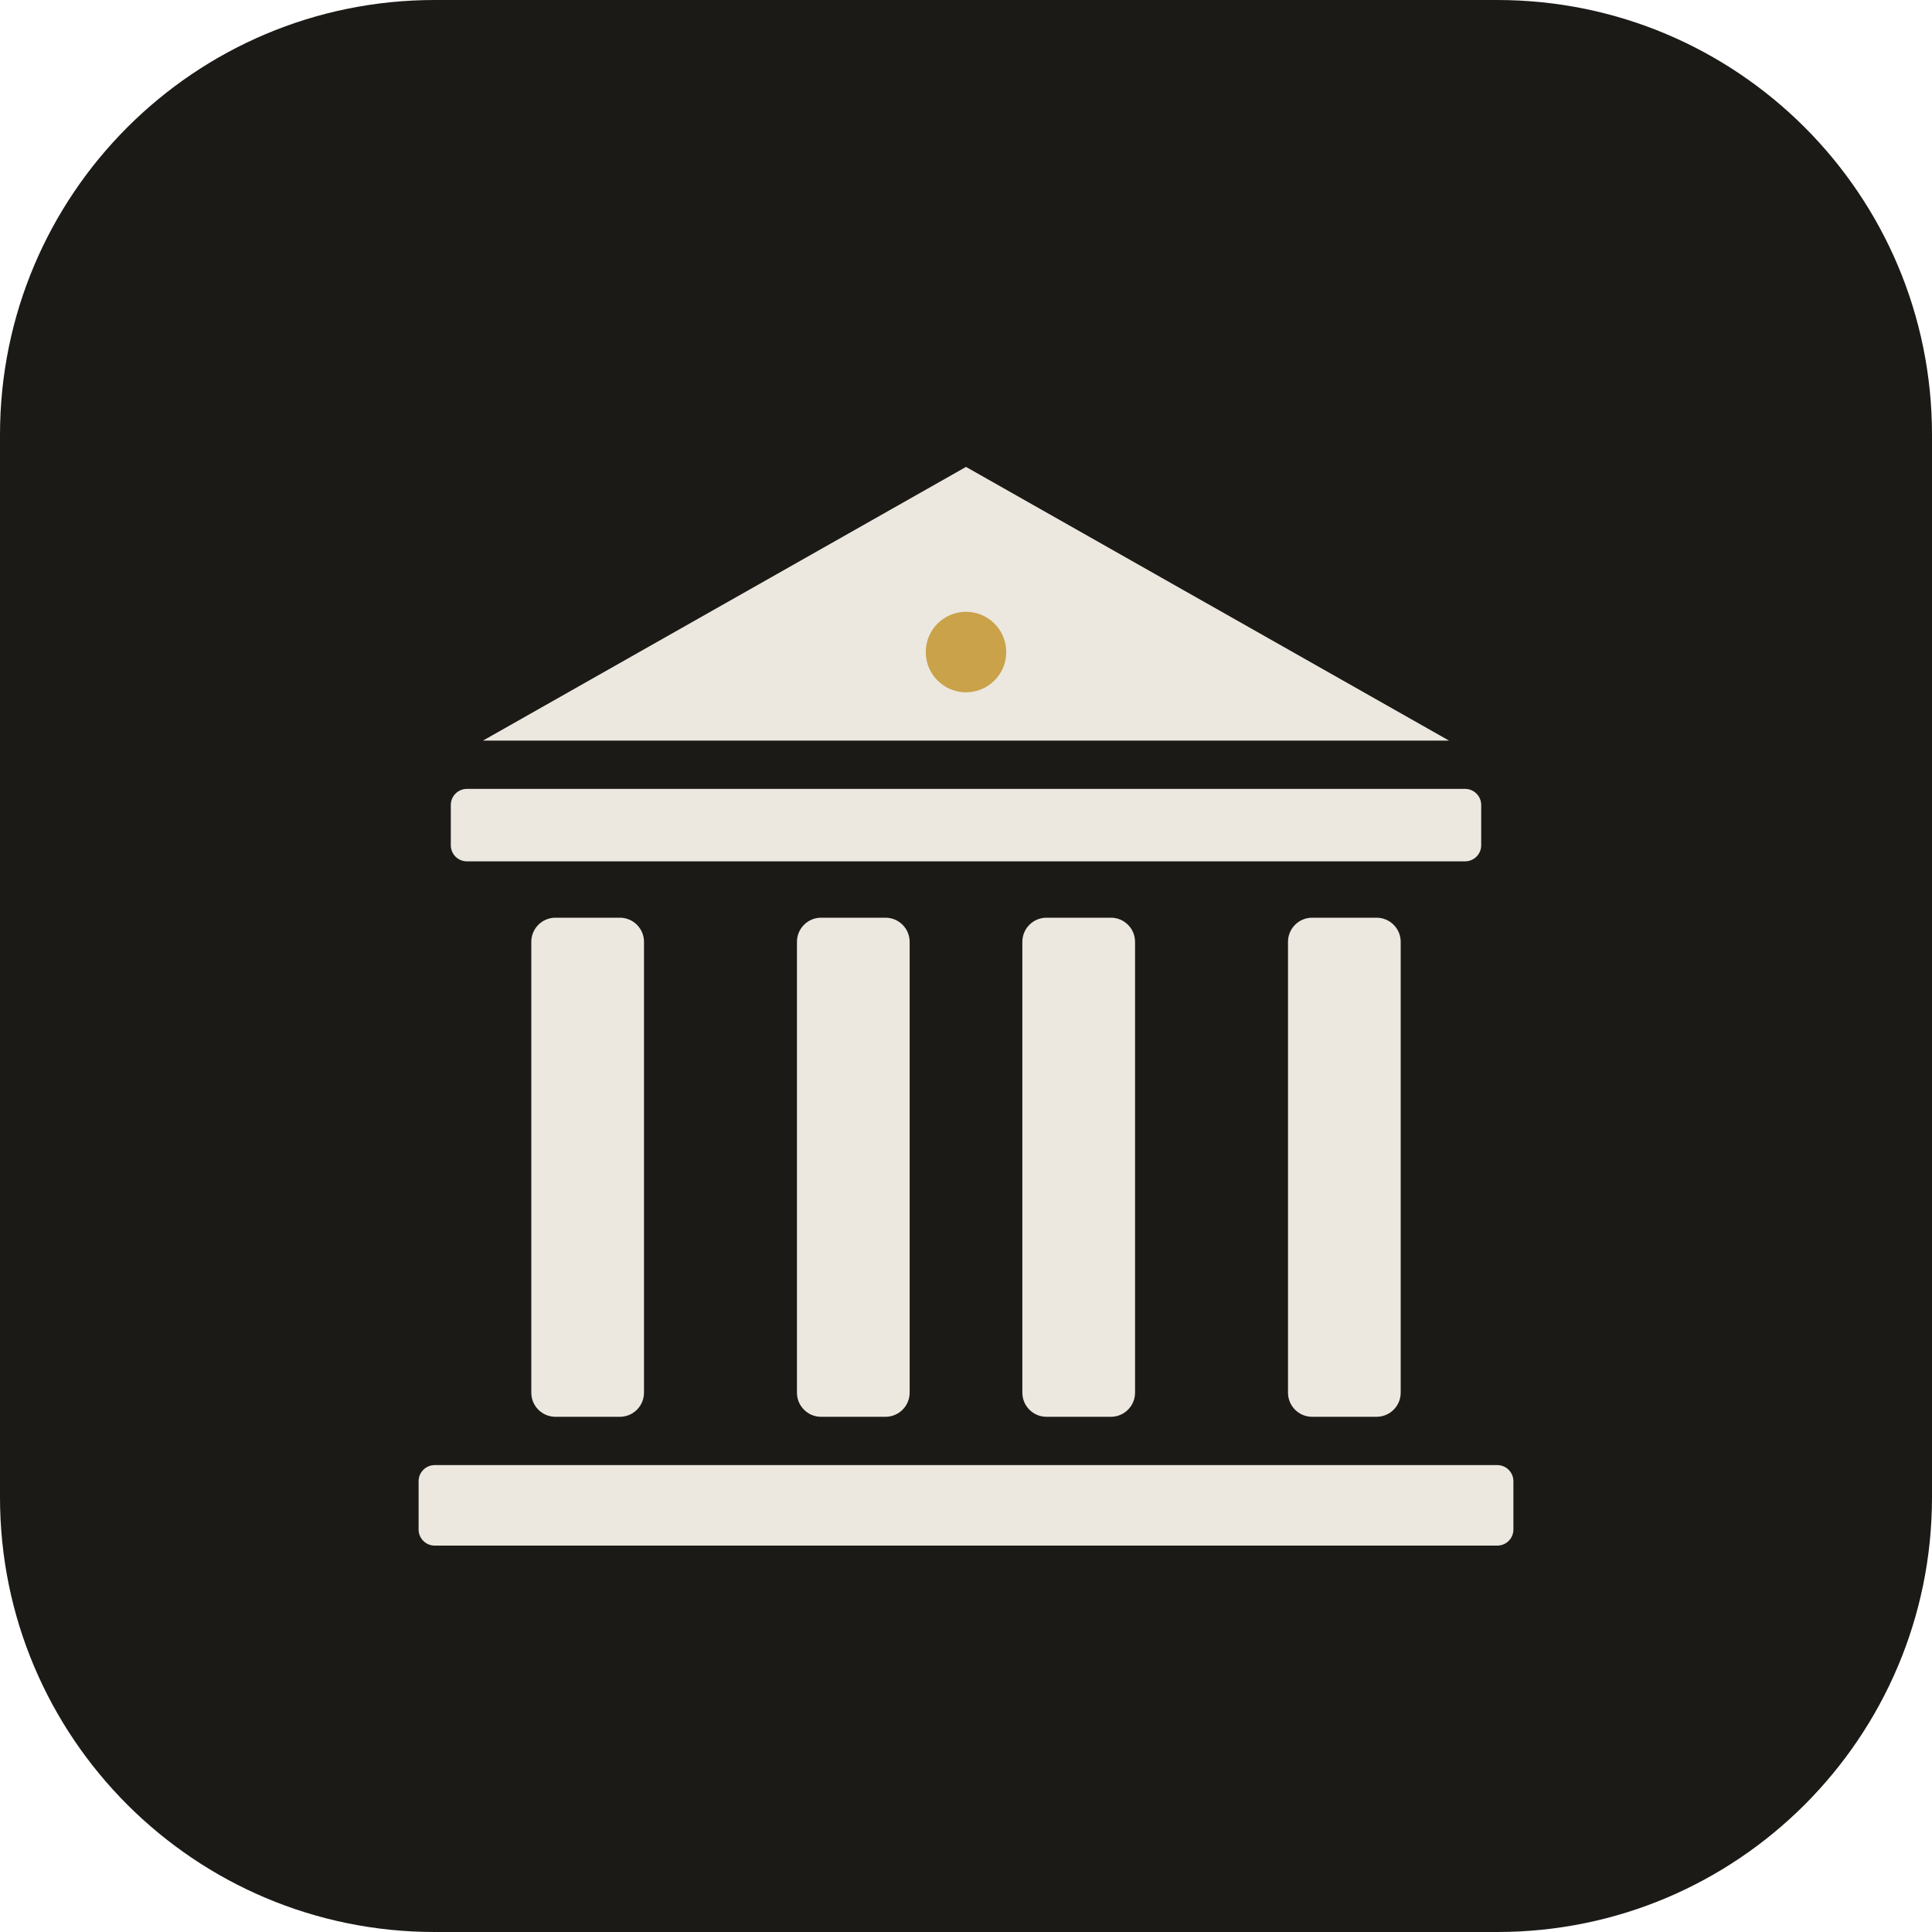
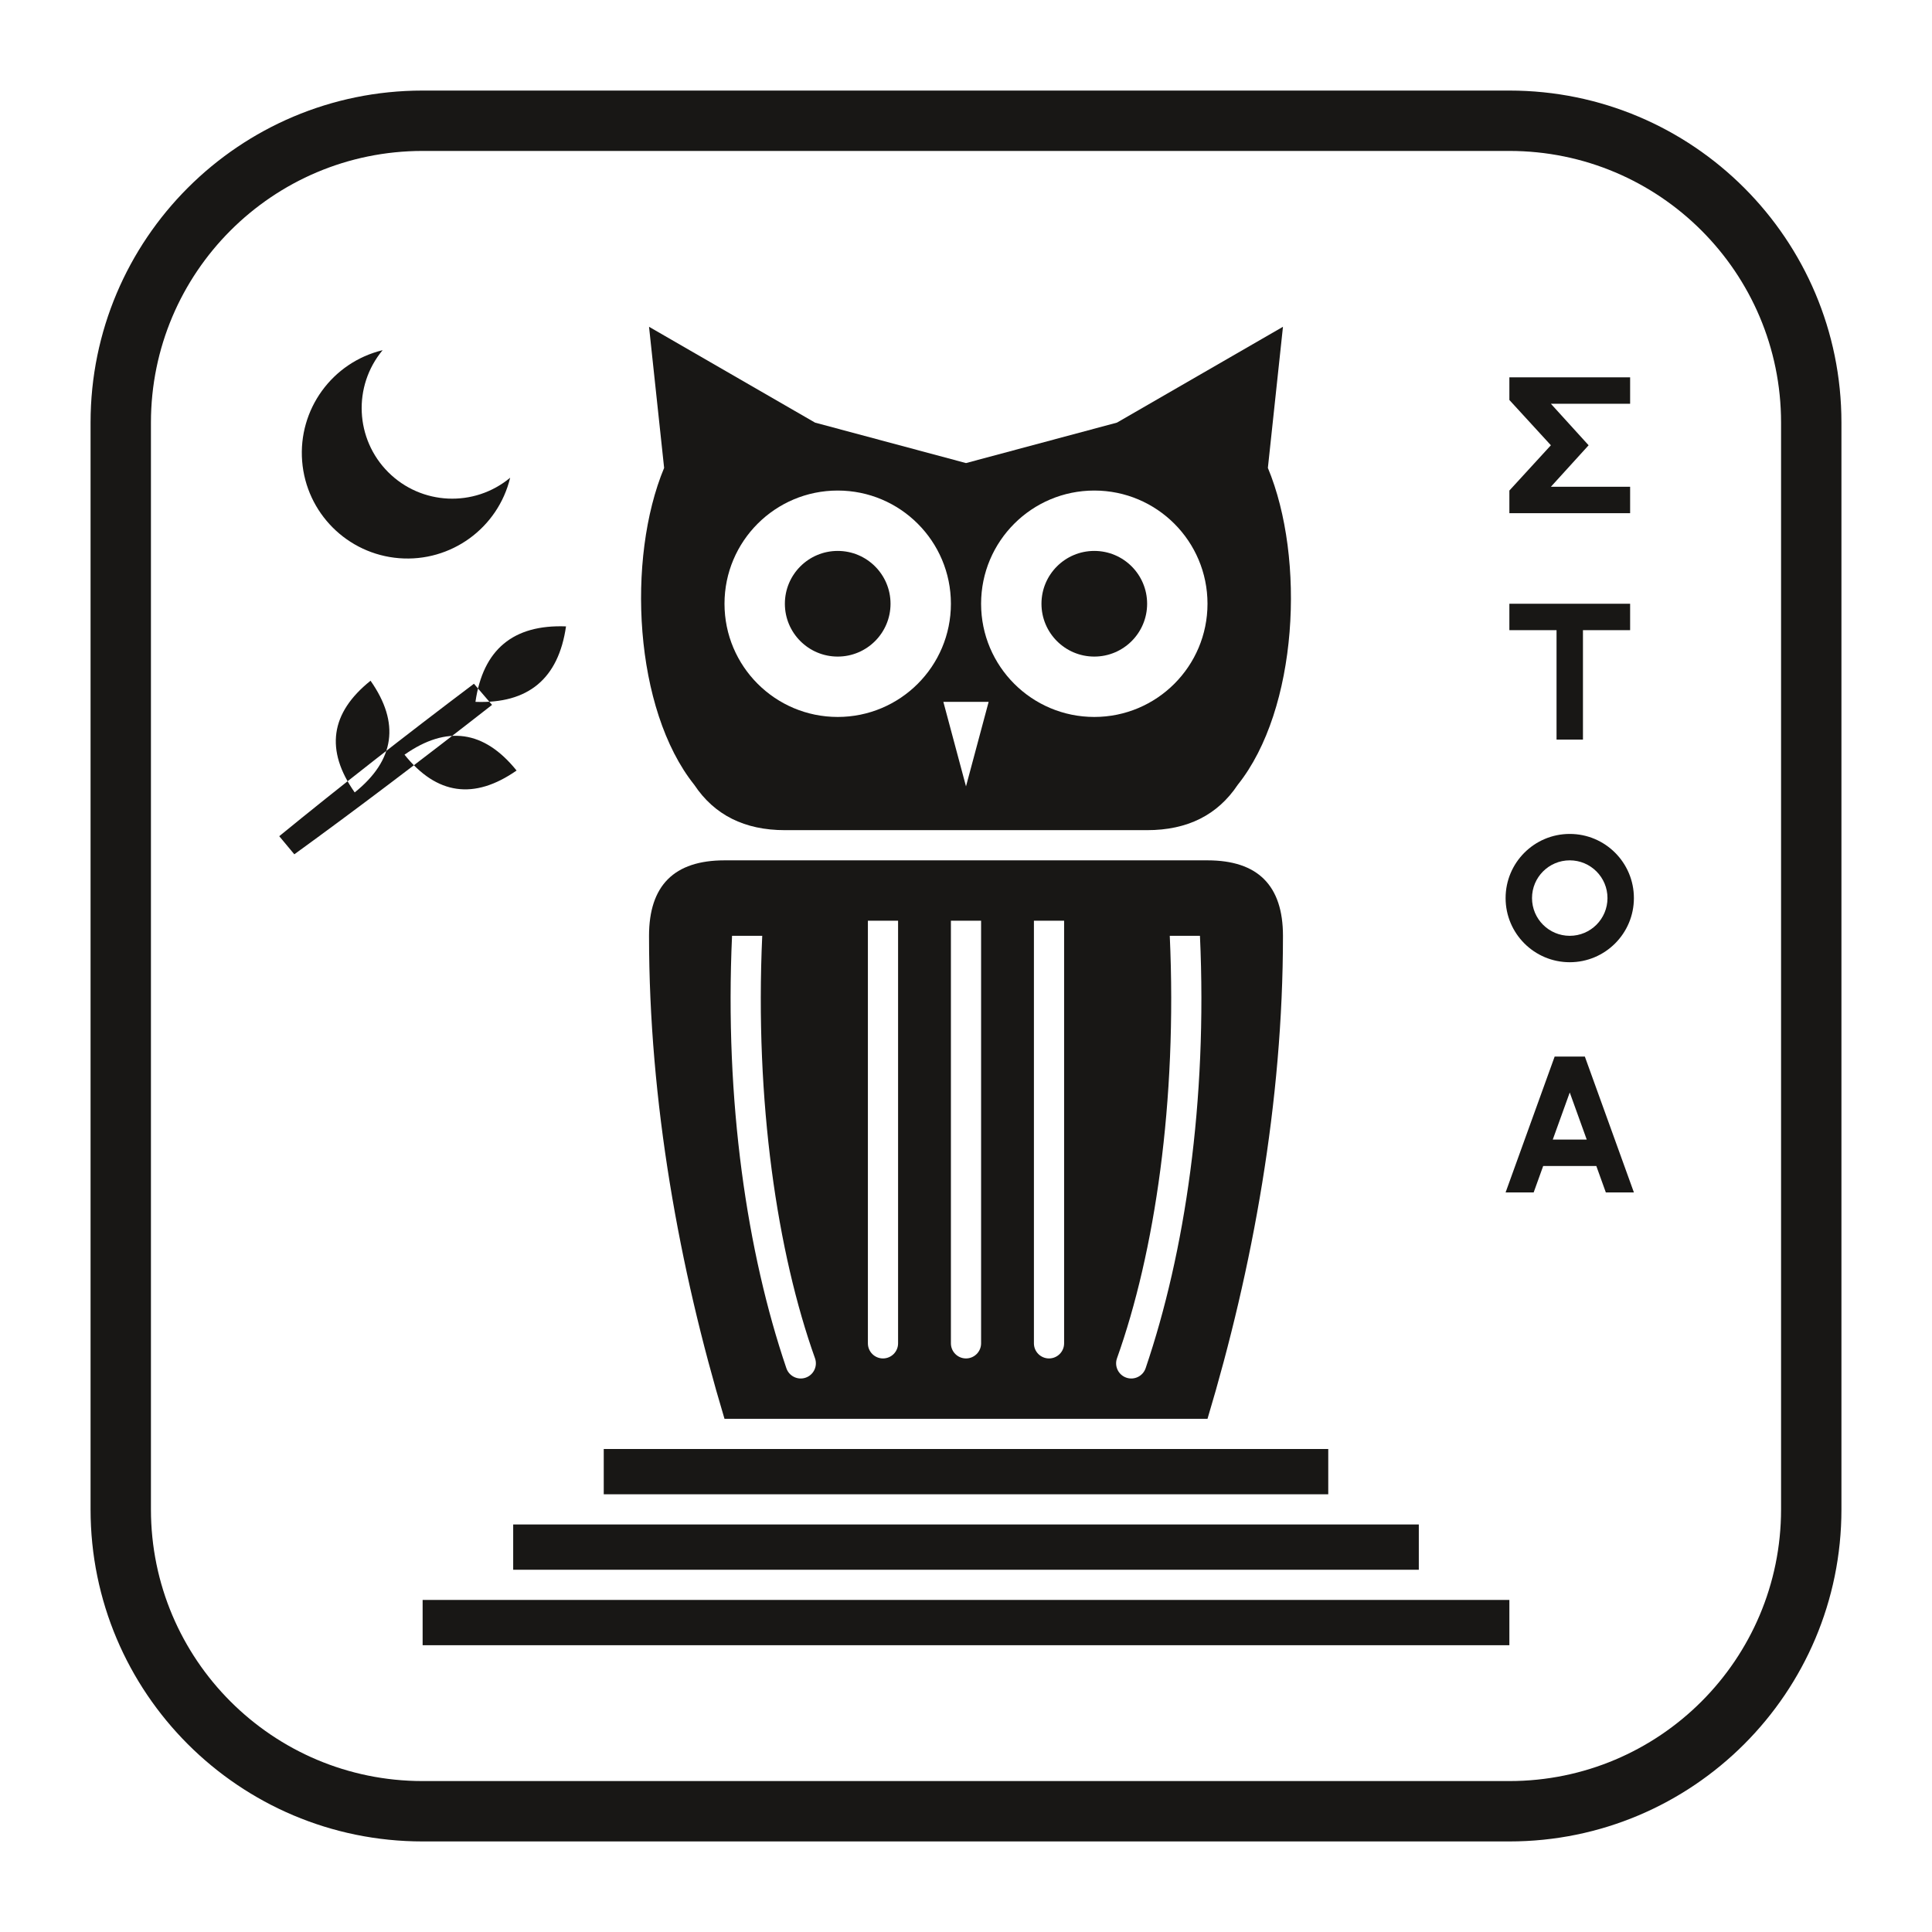
- <svg xmlns="http://www.w3.org/2000/svg" width="240" height="240" viewBox="0 0 240 240">
-   <rect width="240" height="240" rx="54" fill="#1b1a17" />
-   <g fill="#ece8df">
-     <path d="M60 92 L120 58 L180 92 Z" />
-     <rect x="56" y="98" width="128" height="9" rx="2" />
-     <rect x="66" y="114" width="14" height="62" rx="3" />
-     <rect x="99" y="114" width="14" height="62" rx="3" />
-     <rect x="127" y="114" width="14" height="62" rx="3" />
-     <rect x="160" y="114" width="14" height="62" rx="3" />
-     <rect x="52" y="182" width="136" height="10" rx="2" />
+ <svg xmlns="http://www.w3.org/2000/svg" viewBox="0 0 256 256" width="256" height="256">
+   <g fill="#181715">
+     <path d="M 56 12 H 200 A 44 44 0 0 1 244 56 V 200 A 44 44 0 0 1 200 244 H 56 A 44 44 0 0 1 12 200 V 56 A 44 44 0 0 1 56 12 Z M 56 20 A 36 36 0 0 0 20 56 V 200 A 36 36 0 0 0 56 236 H 200 A 36 36 0 0 0 236 200 V 56 A 36 36 0 0 0 200 20 Z" fill-rule="evenodd" />
+     <path d="M 50.7 46.4 A 14 14 0 1 0 67.6 63.3 A 12 12 0 0 1 50.7 46.4 Z" />
+     <path d="M 37 110.8 Q 49 101 62.8 90.6 L 65.2 93.4 Q 51 104.5 39 113.2 Z M 63 93 Q 73.5 93.4 75 83 Q 64.5 82.6 63 93 Z M 47 105 Q 54.98 98.6 49.1 90.2 Q 41.1 96.6 47 105 Z M 53.6 100 Q 60 107.98 68.45 102.1 Q 62 94.1 53.6 100 Z" />
+     <path d="M 200 50 H 216 V 53.5 H 205.5 L 210.5 59 L 205.5 64.5 H 216 V 68 H 200 V 65 L 205.5 59 L 200 53 Z" />
+     <path d="M 200 80 H 216 V 83.5 H 209.75 V 98 H 206.25 V 83.5 H 200 Z" />
+     <path d="M 208 110.5 A 8.5 8.5 0 1 0 208 127.5 A 8.5 8.5 0 1 0 208 110.5 Z M 208 114 A 5 5 0 1 1 208 124 A 5 5 0 1 1 208 114 Z" fill-rule="evenodd" />
+     <path d="M 206 140 H 210 L 216.5 158 H 212.78 L 211.52 154.5 H 204.48 L 203.22 158 H 199.5 Z M 208 144.76 L 210.25 151 H 205.75 Z" fill-rule="evenodd" />
+     <path d="M 86 43.3 L 108 56 L 128 61.36 L 148 56 L 170 43.3 L 168 62 C 173 74 172 94 164 104 Q 160 110 152 110 H 104 Q 96 110 92 104 C 84 94 83 74 88 62 Z M 111 65 A 15 15 0 1 0 111 95 A 15 15 0 1 0 111 65 Z M 145 65 A 15 15 0 1 0 145 95 A 15 15 0 1 0 145 65 Z M 125 93 H 131 L 128 104.2 Z" fill-rule="evenodd" />
+     <path d="M 111 73 A 7 7 0 1 0 111 87 A 7 7 0 1 0 111 73 Z M 145 73 A 7 7 0 1 0 145 87 A 7 7 0 1 0 145 73 Z" />
+     <path d="M 96 114 H 160 Q 170 114 170 124 C 170 146 166 168 160 188 H 96 C 90 168 86 146 86 124 Q 86 114 96 114 Z M 97 124 H 101 C 100 146 103 166 108 180 A 2 2 0 0 1 104.2 181.3 C 99 166 96 146 97 124 Z M 159 124 H 155 C 156 146 153 166 148 180 A 2 2 0 0 0 151.8 181.3 C 157 166 160 146 159 124 Z M 115 122 H 119 V 178.0 A 2.0 2.0 0 0 1 115 178.0 Z M 126 122 H 130 V 178.0 A 2.0 2.0 0 0 1 126 178.0 Z M 137 122 H 141 V 178.0 A 2.0 2.0 0 0 1 137 178.0 Z" fill-rule="evenodd" />
+     <path d="M 80 192 H 176 V 198 H 80 Z M 68 202 H 188 V 208 H 68 Z M 56 212 H 200 V 218 H 56 Z" />
  </g>
-   <circle cx="120" cy="81" r="5" fill="#c9a24a" />
</svg>
